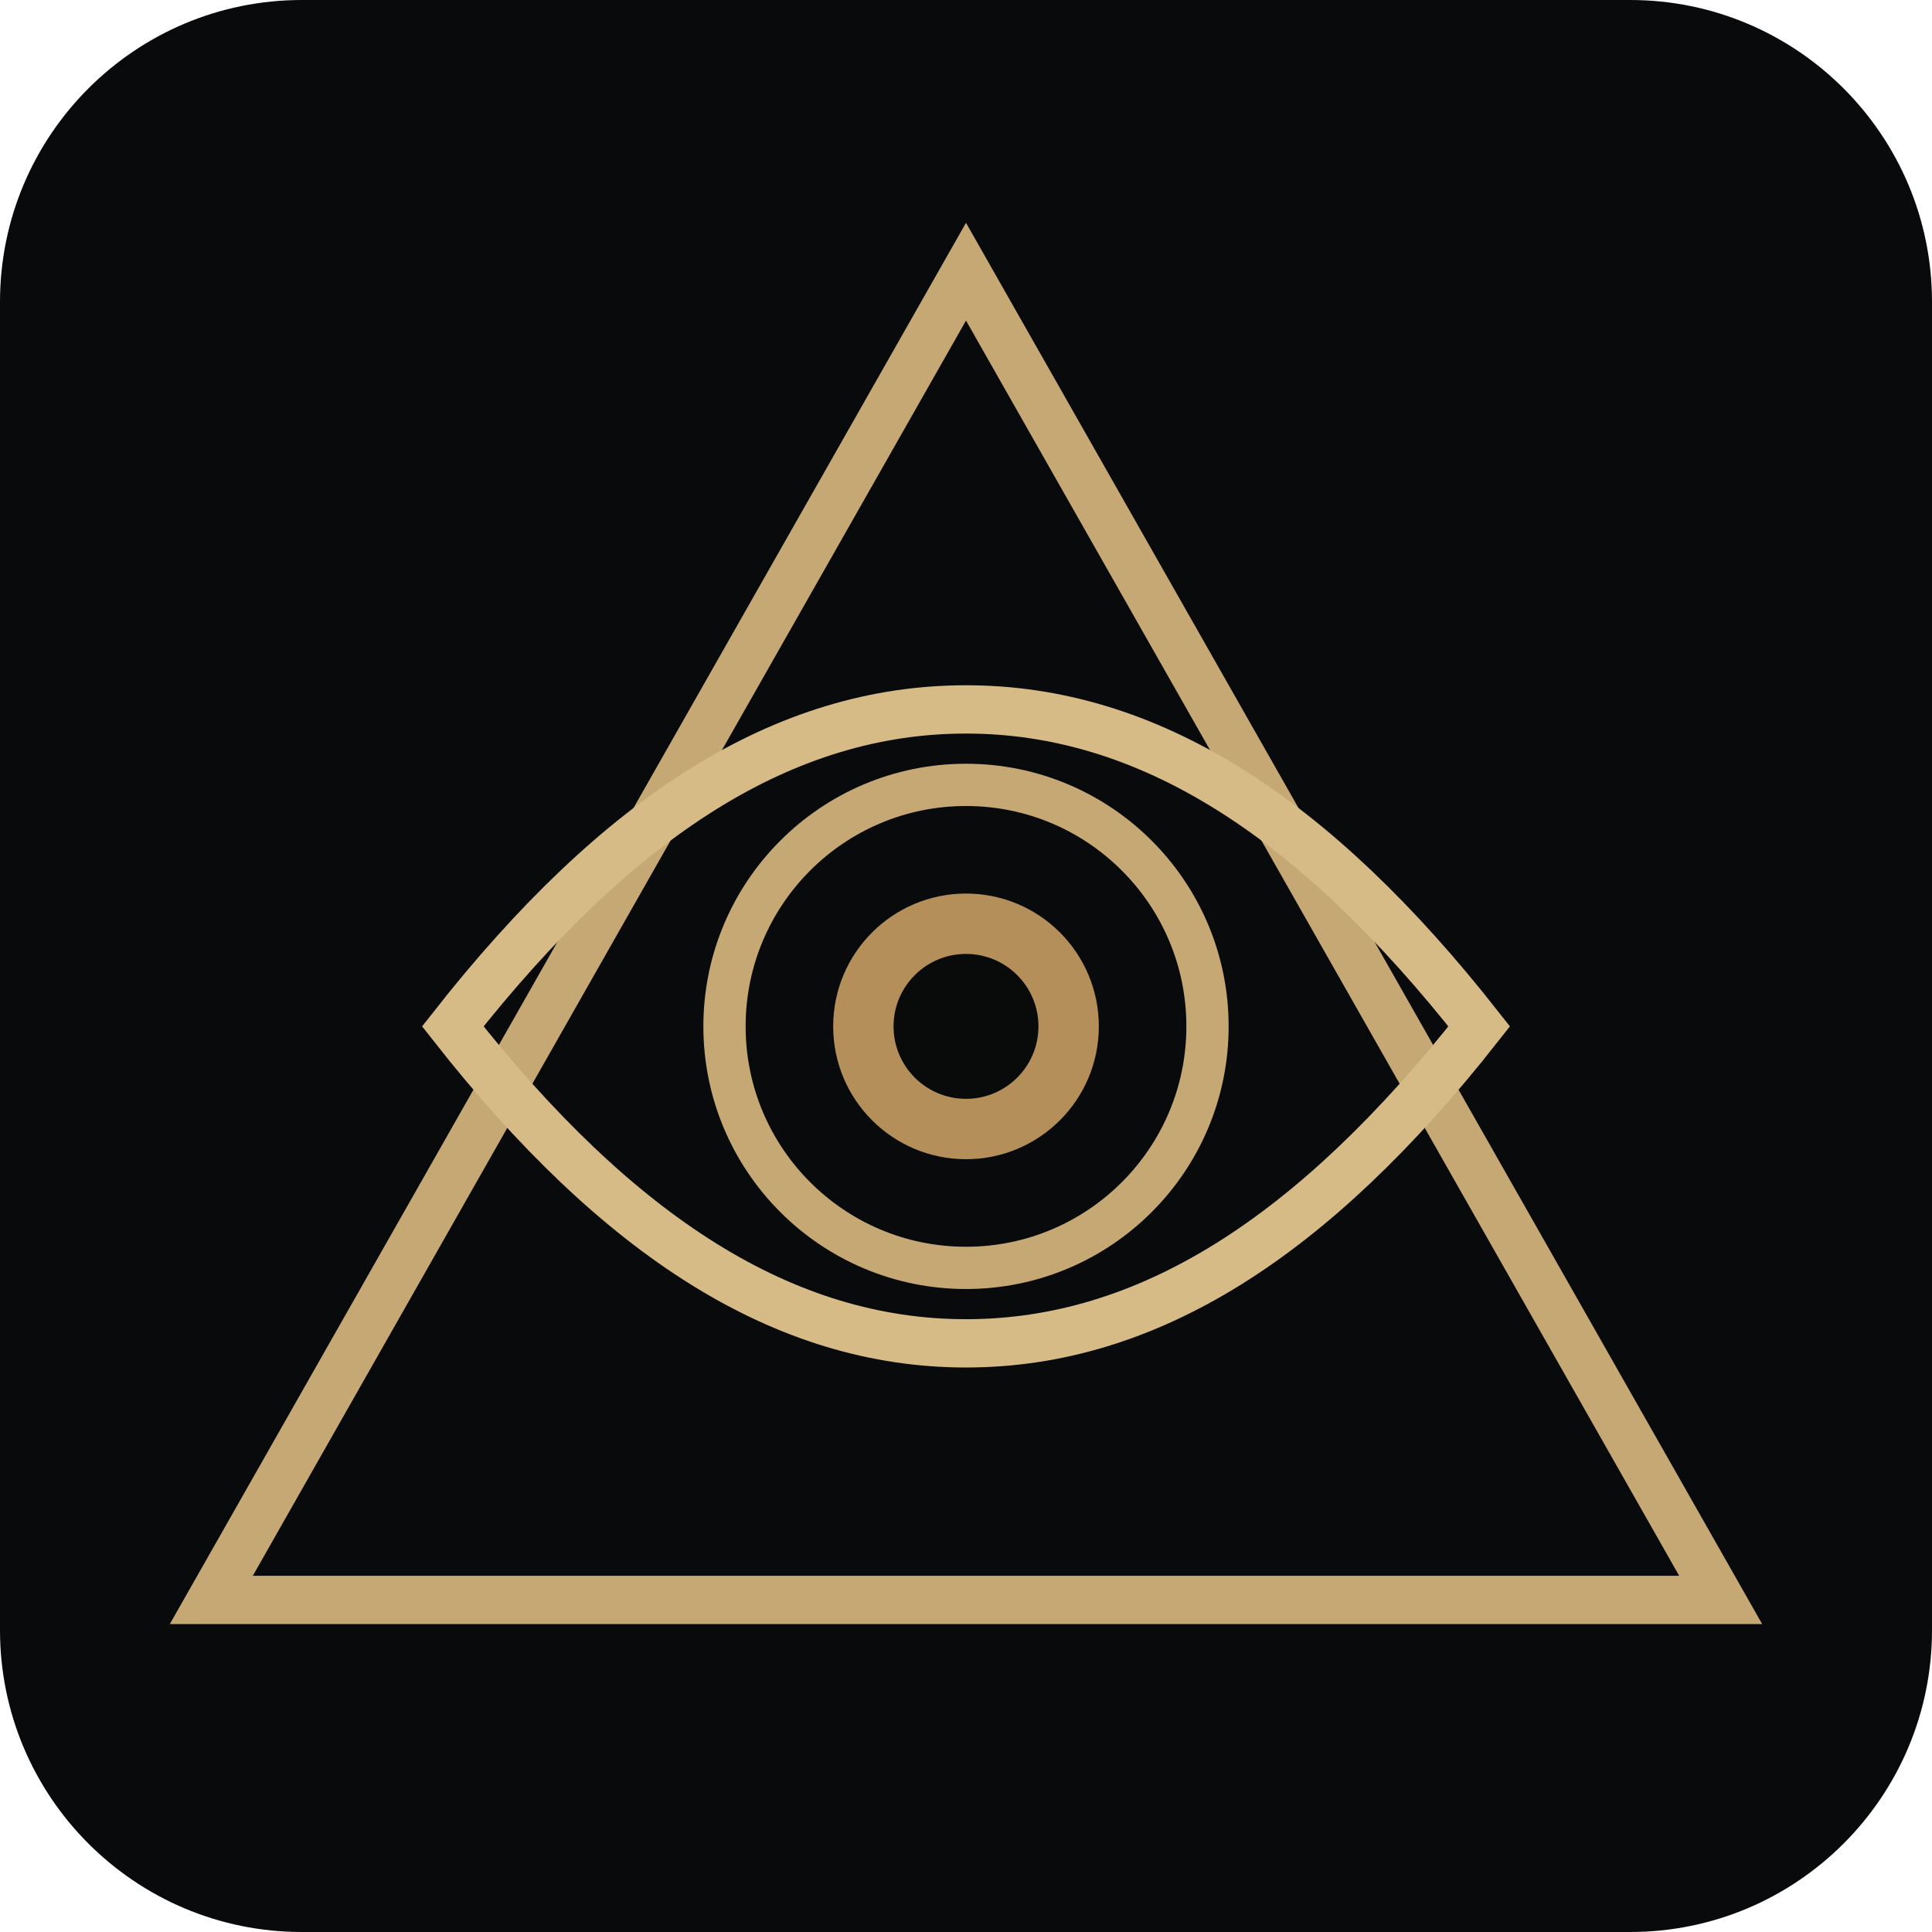
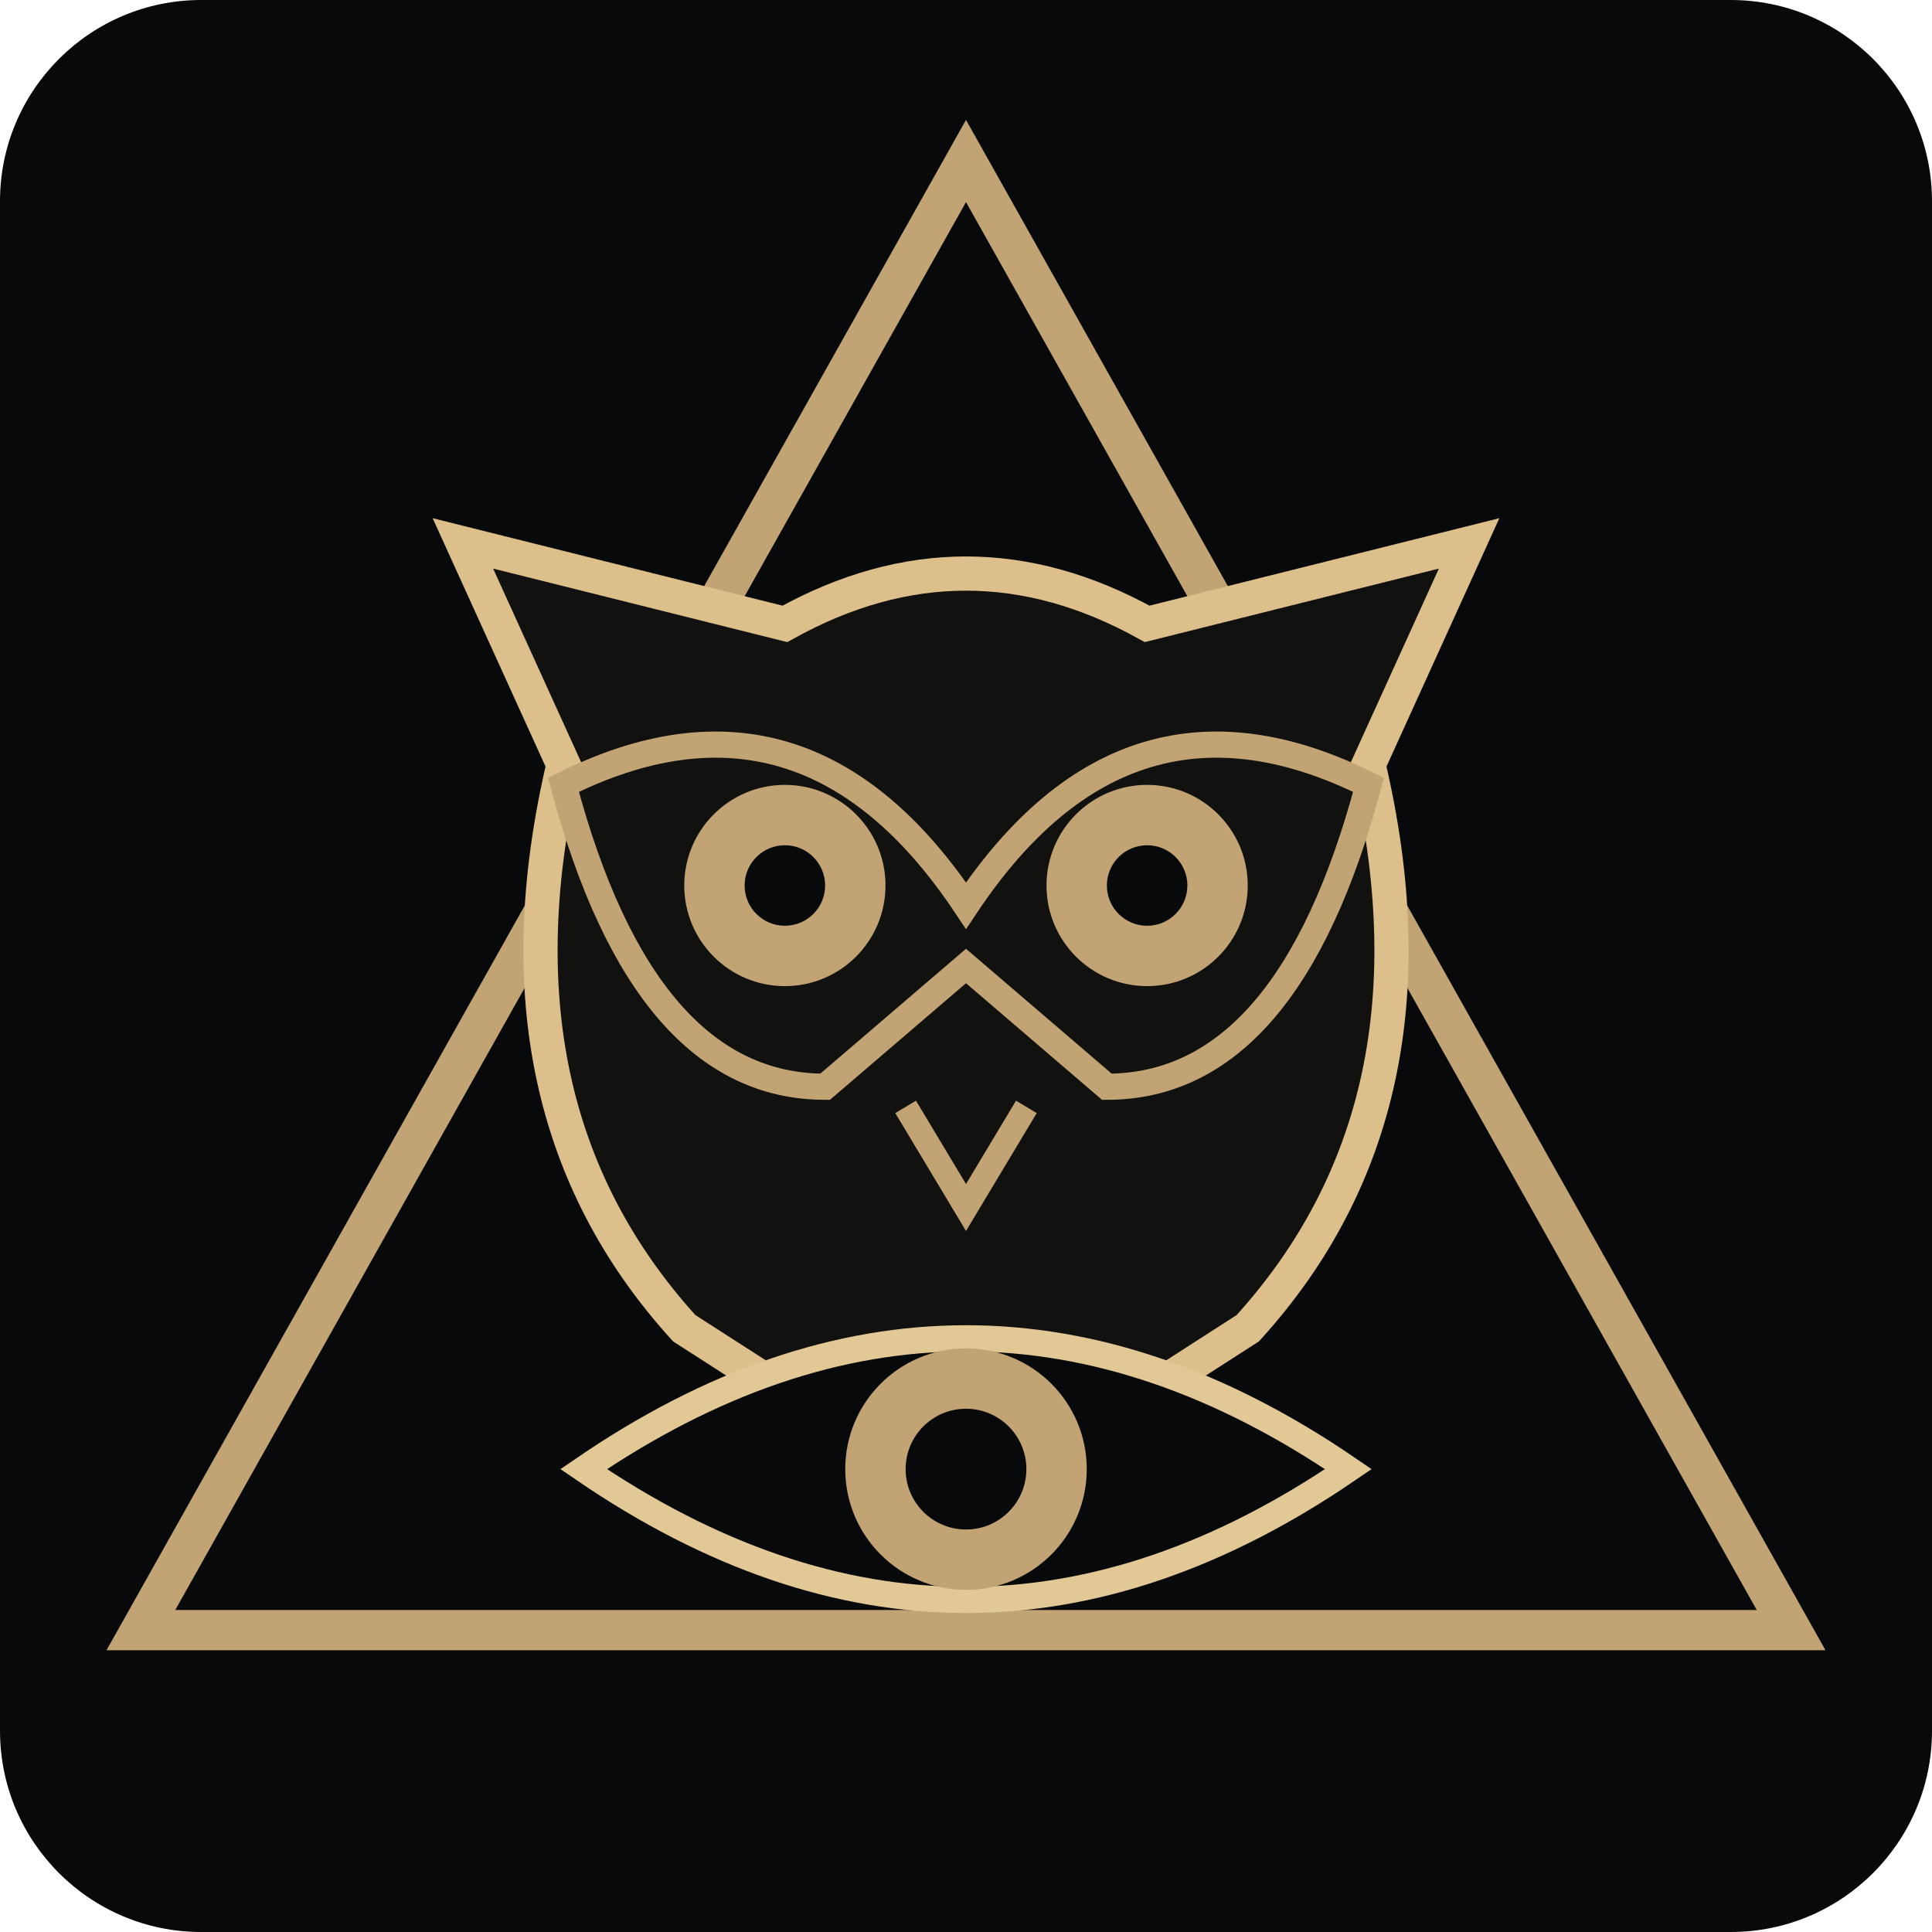
- <svg xmlns="http://www.w3.org/2000/svg" viewBox="0 0 64 64">
-   <rect width="64" height="64" rx="10" fill="#080a0b" />
-   <path d="M32 9 57 53H7L32 9Z" fill="none" stroke="#c6a875" stroke-width="1.6" />
-   <path d="M15 34c5.5-7 11-10.5 17-10.5s11.5 3.5 17 10.5C43.5 41 38 44.5 32 44.5S20.5 41 15 34Z" fill="none" stroke="#d7bb87" stroke-width="1.6" />
-   <circle cx="32" cy="34" r="8" fill="none" stroke="#c6a875" stroke-width="1.4" />
-   <circle cx="32" cy="34" r="4.4" fill="#b48f5a" />
-   <circle cx="32" cy="34" r="2.4" fill="#090a0a" />
+ <svg xmlns="http://www.w3.org/2000/svg" viewBox="0 0 96 96">
+   <rect width="96" height="96" rx="10" fill="#08090b" />
+   <path d="M48 8 89 81H7L48 8Z" fill="none" stroke="#c1a374" stroke-width="2" />
+   <path d="M28 38 23 27 39 31Q48 26 57 31L73 27 68 38Q72 55 62 66L48 75 34 66Q24 55 28 38Z" fill="#11110f" stroke="#ddbf8b" stroke-width="1.7" />
+   <path d="M28 39Q40 33 48 45Q56 33 68 39Q64 54 55 54L48 48 41 54Q32 54 28 39Z" fill="none" stroke="#c1a374" stroke-width="1.3" />
+   <circle cx="39" cy="44" r="5" fill="#c1a374" />
+   <circle cx="57" cy="44" r="5" fill="#c1a374" />
+   <circle cx="39" cy="44" r="2" fill="#08090b" />
+   <circle cx="57" cy="44" r="2" fill="#08090b" />
+   <path d="M45 55 48 60 51 55" fill="none" stroke="#c1a374" stroke-width="1.2" />
+   <path d="M29 73Q48 60 67 73Q48 86 29 73Z" fill="#08090b" stroke="#e2c895" stroke-width="1.3" />
+   <circle cx="48" cy="73" r="6" fill="#c1a374" />
+   <circle cx="48" cy="73" r="3" fill="#08090b" />
</svg>
